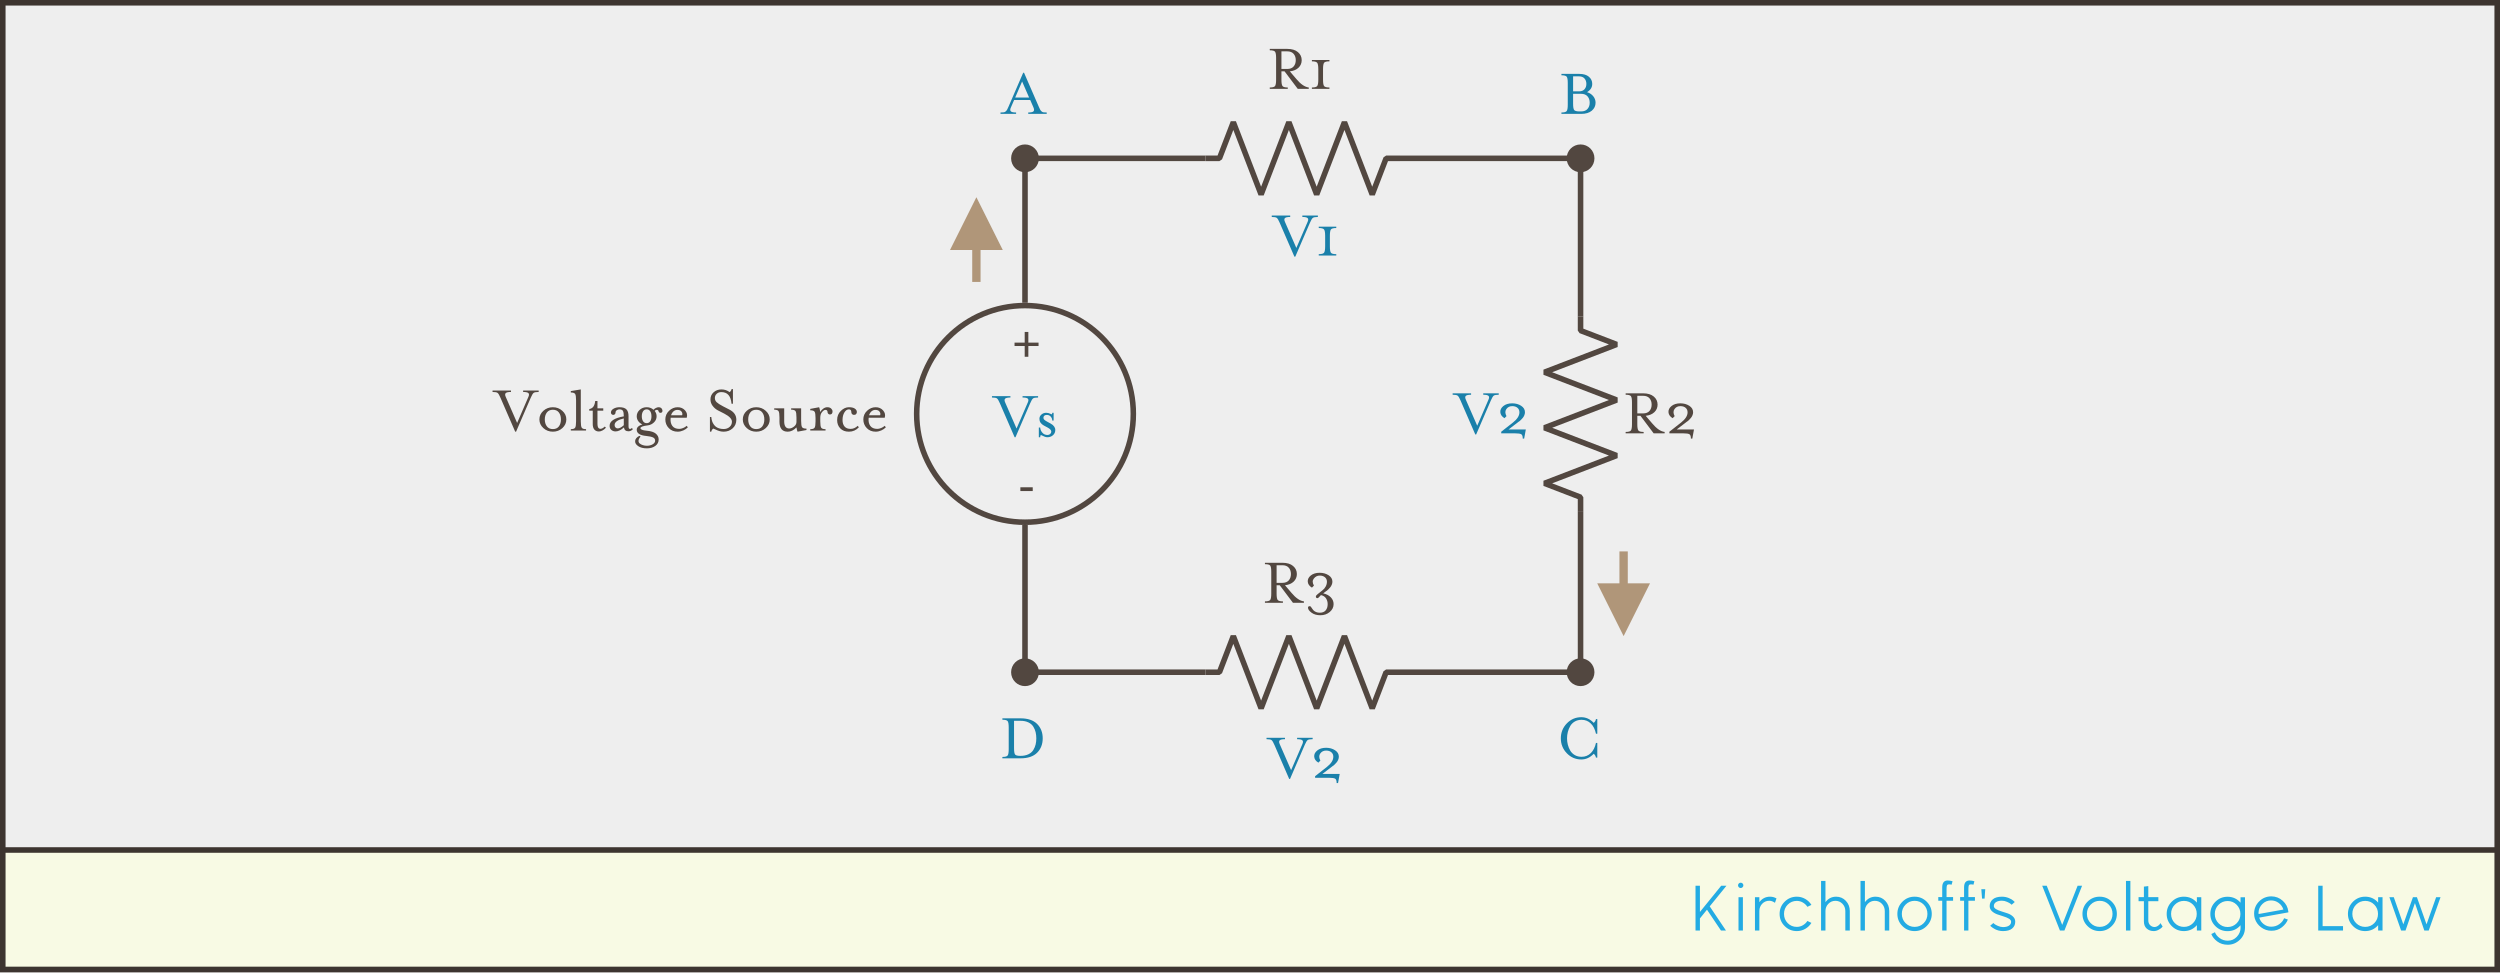
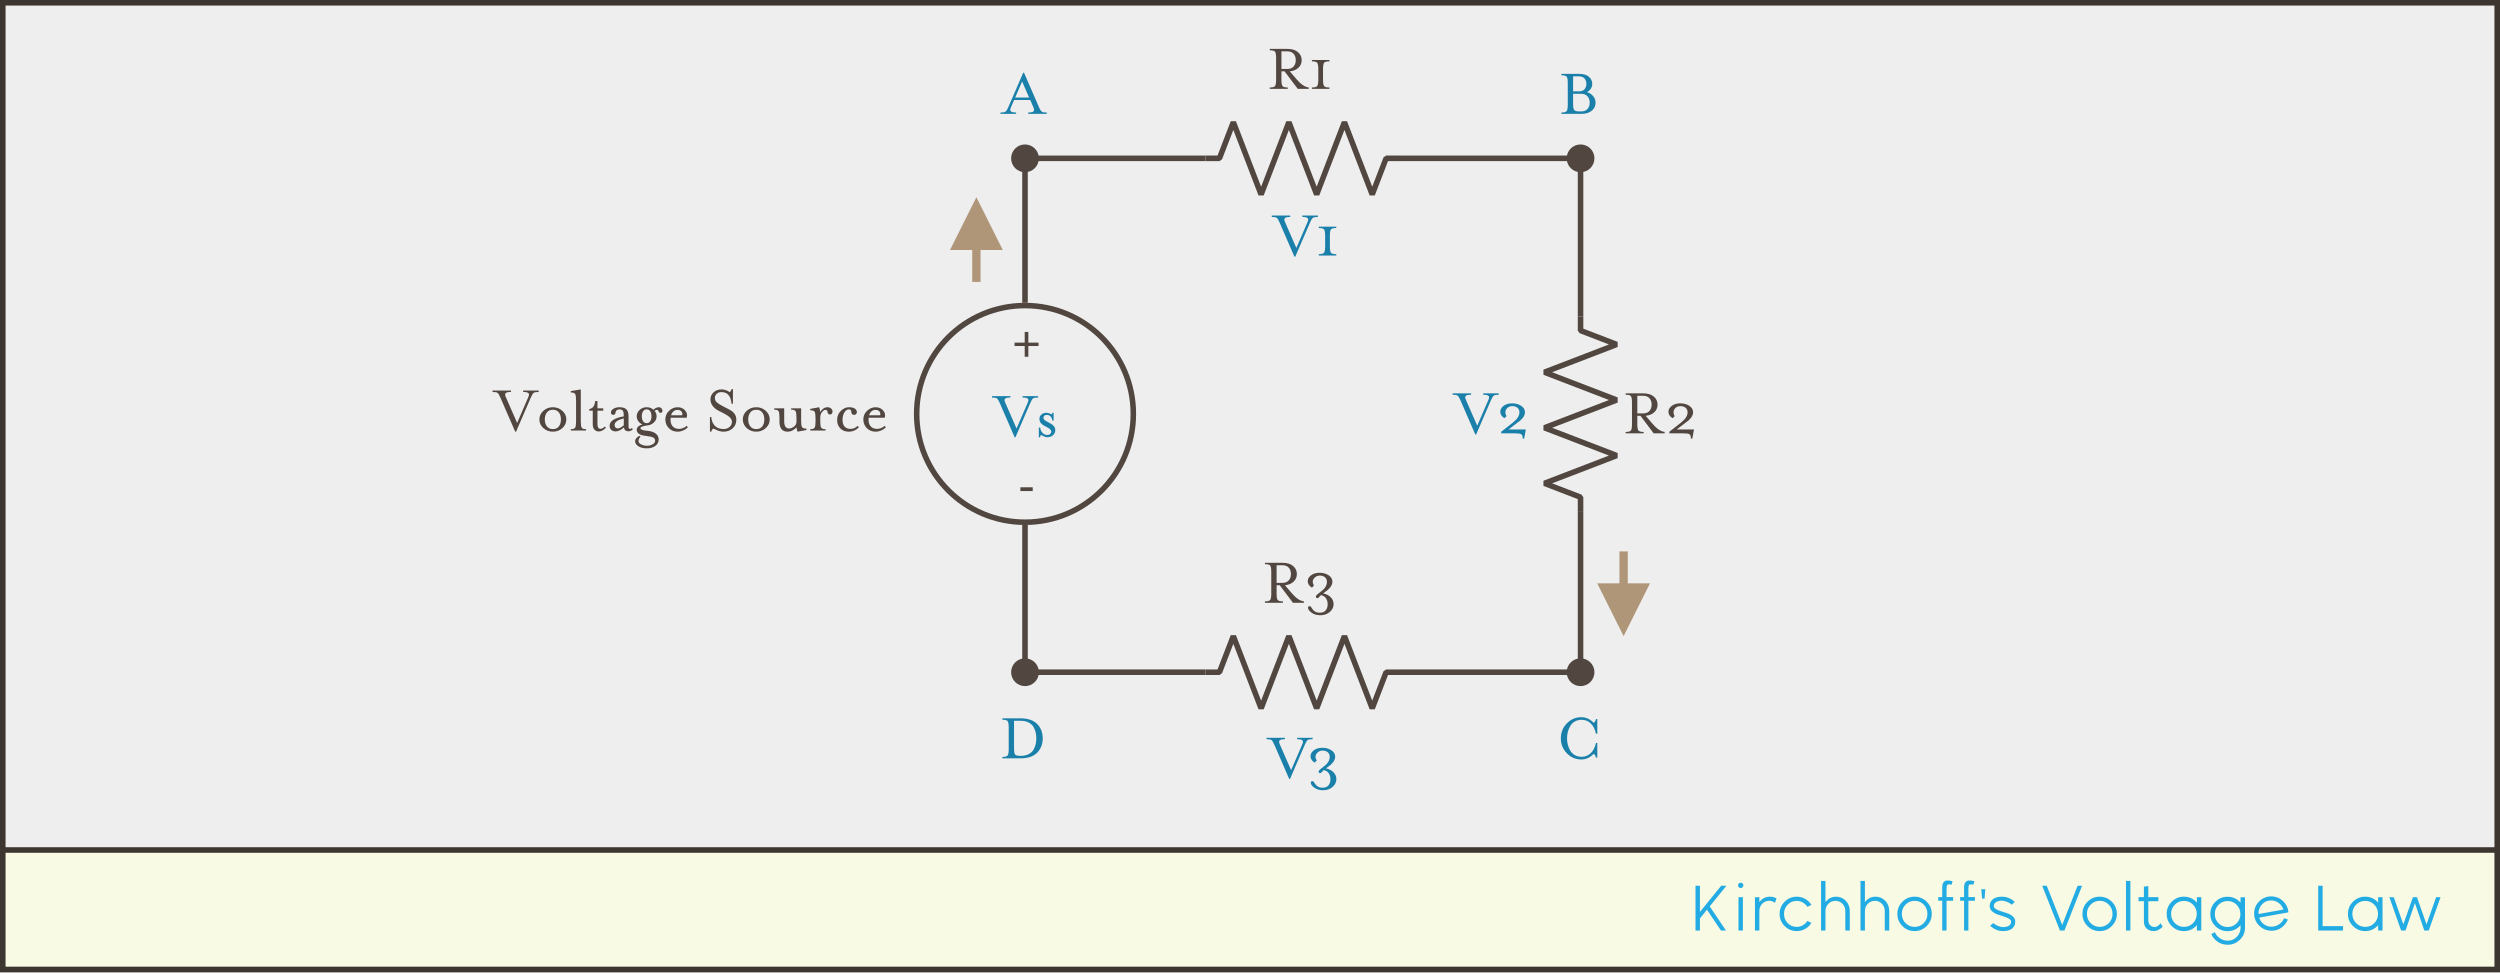
<svg xmlns="http://www.w3.org/2000/svg" width="900px" height="350px" viewBox="0 0 900 350" version="1.1">
  <g id="Kirchhoffs_Voltage_Law" stroke="none" stroke-width="1" fill="none" fill-rule="evenodd">
    <g id="Illustration_Frame">
      <rect id="Rectangle" stroke="#3D3530" stroke-width="2" fill="#EEEEEE" x="1" y="1" width="898" height="348" />
      <rect id="Rectangle-Copy" stroke="#3D3530" stroke-width="2" fill="#F8FAE4" x="1" y="306" width="898" height="43" />
      <path d="M611.971,335 L611.971,330.632 L614.515,327.488 L619.555,335 L621.355,335 L615.499,326.288 L621.523,318.872 L619.627,318.872 L611.971,328.304 L611.971,318.872 L610.387,318.872 L610.387,335 L611.971,335 Z M626.653,319.688 C626.925,319.688 627.149,319.592 627.325,319.4 C627.517,319.208 627.613,318.984 627.613,318.728 C627.613,318.472 627.521,318.248 627.337,318.056 C627.153,317.864 626.925,317.768 626.653,317.768 C626.381,317.768 626.153,317.864 625.969,318.056 C625.785,318.248 625.693,318.472 625.693,318.728 C625.693,318.984 625.785,319.208 625.969,319.4 C626.153,319.592 626.381,319.688 626.653,319.688 Z M627.445,335 L627.445,323 L625.861,323 L625.861,335 L627.445,335 Z M633.368,335 L633.368,327.968 C633.368,326.928 633.712,326.052 634.4,325.34 C635.088,324.628 635.936,324.272 636.944,324.272 C637.632,324.272 638.312,324.52 638.984,325.016 L638.984,325.016 L639.536,323.432 C638.832,323.016 638.056,322.808 637.208,322.808 C635.624,322.808 634.344,323.464 633.368,324.776 L633.368,324.776 L633.368,323 L631.784,323 L631.784,335 L633.368,335 Z M646.851,335.192 C647.939,335.192 648.951,334.924 649.887,334.388 C650.823,333.852 651.563,333.136 652.107,332.24 L652.107,332.24 L650.667,331.544 C650.235,332.2 649.683,332.72 649.011,333.104 C648.339,333.488 647.619,333.68 646.851,333.68 C645.555,333.68 644.463,333.228 643.575,332.324 C642.687,331.42 642.243,330.312 642.243,329 C642.243,327.688 642.687,326.58 643.575,325.676 C644.463,324.772 645.555,324.32 646.851,324.32 C647.619,324.32 648.339,324.512 649.011,324.896 C649.683,325.28 650.235,325.8 650.667,326.456 L650.667,326.456 L652.107,325.76 C651.563,324.864 650.823,324.148 649.887,323.612 C648.951,323.076 647.939,322.808 646.851,322.808 C645.139,322.808 643.679,323.412 642.471,324.62 C641.263,325.828 640.659,327.288 640.659,329 C640.659,330.712 641.263,332.172 642.471,333.38 C643.679,334.588 645.139,335.192 646.851,335.192 Z M657.165,335 L657.165,327.968 C657.165,326.944 657.513,326.076 658.209,325.364 C658.905,324.652 659.749,324.296 660.741,324.296 C661.749,324.296 662.597,324.652 663.285,325.364 C663.973,326.076 664.317,326.952 664.317,327.992 L664.317,327.992 L664.317,335 L665.925,335 L665.925,327.968 C665.925,326.528 665.453,325.308 664.509,324.308 C663.565,323.308 662.397,322.808 661.005,322.808 C659.421,322.808 658.141,323.464 657.165,324.776 L657.165,324.776 L657.165,317.144 L655.581,317.144 L655.581,335 L657.165,335 Z M671.368,335 L671.368,327.968 C671.368,326.944 671.716,326.076 672.412,325.364 C673.108,324.652 673.952,324.296 674.944,324.296 C675.952,324.296 676.8,324.652 677.488,325.364 C678.176,326.076 678.52,326.952 678.52,327.992 L678.52,327.992 L678.52,335 L680.128,335 L680.128,327.968 C680.128,326.528 679.656,325.308 678.712,324.308 C677.768,323.308 676.6,322.808 675.208,322.808 C673.624,322.808 672.344,323.464 671.368,324.776 L671.368,324.776 L671.368,317.144 L669.784,317.144 L669.784,335 L671.368,335 Z M689.243,335.192 C690.955,335.192 692.411,334.584 693.611,333.368 C694.827,332.152 695.435,330.696 695.435,329 C695.435,327.288 694.831,325.828 693.623,324.62 C692.415,323.412 690.955,322.808 689.243,322.808 C687.531,322.808 686.071,323.412 684.863,324.62 C683.655,325.828 683.051,327.288 683.051,329 C683.051,330.712 683.655,332.172 684.863,333.38 C686.071,334.588 687.531,335.192 689.243,335.192 Z M689.267,333.68 C687.987,333.68 686.899,333.228 686.003,332.324 C685.107,331.42 684.659,330.312 684.659,329 C684.659,327.688 685.107,326.576 686.003,325.664 C686.899,324.752 687.987,324.296 689.267,324.296 C690.563,324.296 691.655,324.752 692.543,325.664 C693.431,326.576 693.875,327.688 693.875,329 C693.875,330.312 693.431,331.42 692.543,332.324 C691.655,333.228 690.563,333.68 689.267,333.68 Z M700.757,335 L700.757,324.272 L703.109,324.272 L703.109,322.952 L700.757,322.952 L700.757,320.048 C700.757,319.392 700.813,318.948 700.925,318.716 C701.037,318.484 701.269,318.368 701.621,318.368 C701.941,318.368 702.261,318.408 702.581,318.488 L702.581,318.488 L702.917,317.264 L702.701,317.192 C702.557,317.144 702.337,317.096 702.041,317.048 C701.745,317 701.453,316.976 701.165,316.976 C699.853,316.976 699.197,317.808 699.197,319.472 L699.197,319.472 L699.197,322.952 L697.781,322.952 L697.781,324.272 L699.197,324.272 L699.197,335 L700.757,335 Z M708.624,335 L708.624,324.272 L710.976,324.272 L710.976,322.952 L708.624,322.952 L708.624,320.048 C708.624,319.392 708.68,318.948 708.792,318.716 C708.904,318.484 709.136,318.368 709.488,318.368 C709.808,318.368 710.128,318.408 710.448,318.488 L710.448,318.488 L710.784,317.264 L710.568,317.192 C710.424,317.144 710.204,317.096 709.908,317.048 C709.612,317 709.32,316.976 709.032,316.976 C707.72,316.976 707.064,317.808 707.064,319.472 L707.064,319.472 L707.064,322.952 L705.648,322.952 L705.648,324.272 L707.064,324.272 L707.064,335 L708.624,335 Z M714.451,323.504 L714.691,320.12 L713.275,320.12 L713.539,323.504 L714.451,323.504 Z M721.069,335.192 C722.541,335.192 723.645,334.88 724.381,334.256 C725.117,333.632 725.485,332.816 725.485,331.808 C725.485,331.088 725.221,330.476 724.693,329.972 C724.165,329.468 723.521,329.084 722.761,328.82 C722.001,328.556 721.245,328.312 720.493,328.088 C719.741,327.864 719.101,327.596 718.573,327.284 C718.045,326.972 717.781,326.6 717.781,326.168 C717.781,325.56 718.049,325.088 718.585,324.752 C719.121,324.416 719.821,324.248 720.685,324.248 C721.293,324.248 721.901,324.384 722.509,324.656 C723.117,324.928 723.521,325.144 723.721,325.304 C723.921,325.464 724.077,325.6 724.189,325.712 L724.189,325.712 L725.317,324.728 L724.813,324.248 C724.477,323.928 723.925,323.608 723.157,323.288 C722.389,322.968 721.573,322.808 720.709,322.808 C719.253,322.808 718.153,323.124 717.409,323.756 C716.665,324.388 716.293,325.2 716.293,326.192 C716.293,326.912 716.557,327.52 717.085,328.016 C717.613,328.512 718.257,328.896 719.017,329.168 C719.777,329.44 720.533,329.688 721.285,329.912 C722.037,330.136 722.677,330.404 723.205,330.716 C723.733,331.028 723.997,331.4 723.997,331.832 C723.997,332.44 723.733,332.912 723.205,333.248 C722.677,333.584 721.973,333.752 721.093,333.752 C720.501,333.752 719.901,333.616 719.293,333.344 C718.685,333.072 718.281,332.856 718.081,332.696 C717.881,332.536 717.725,332.4 717.613,332.288 L717.613,332.288 L716.485,333.248 L716.677,333.464 C716.805,333.592 717.005,333.752 717.277,333.944 C717.549,334.136 717.857,334.324 718.201,334.508 C718.545,334.692 718.973,334.852 719.485,334.988 C719.997,335.124 720.525,335.192 721.069,335.192 Z M743.187,335 L749.547,318.872 L747.939,318.872 L742.395,332.96 L736.827,318.872 L735.195,318.872 L741.579,335 L743.187,335 Z M755.877,335.192 C757.589,335.192 759.045,334.584 760.245,333.368 C761.461,332.152 762.069,330.696 762.069,329 C762.069,327.288 761.465,325.828 760.257,324.62 C759.049,323.412 757.589,322.808 755.877,322.808 C754.165,322.808 752.705,323.412 751.497,324.62 C750.289,325.828 749.685,327.288 749.685,329 C749.685,330.712 750.289,332.172 751.497,333.38 C752.705,334.588 754.165,335.192 755.877,335.192 Z M755.901,333.68 C754.621,333.68 753.533,333.228 752.637,332.324 C751.741,331.42 751.293,330.312 751.293,329 C751.293,327.688 751.741,326.576 752.637,325.664 C753.533,324.752 754.621,324.296 755.901,324.296 C757.197,324.296 758.289,324.752 759.177,325.664 C760.065,326.576 760.509,327.688 760.509,329 C760.509,330.312 760.065,331.42 759.177,332.324 C758.289,333.228 757.197,333.68 755.901,333.68 Z M766.936,335 L766.936,317.144 L765.352,317.144 L765.352,335 L766.936,335 Z M775.355,335.192 C775.947,335.192 776.523,335.036 777.083,334.724 C777.643,334.412 778.003,334.168 778.163,333.992 C778.323,333.816 778.451,333.664 778.547,333.536 L778.547,333.536 L777.755,332.312 C777.755,332.376 777.671,332.516 777.503,332.732 C777.335,332.948 777.075,333.168 776.723,333.392 C776.371,333.616 776.011,333.728 775.643,333.728 C775.051,333.728 774.527,333.512 774.071,333.08 C773.615,332.648 773.387,332.064 773.387,331.328 L773.387,331.328 L773.387,324.44 L777.011,324.44 L777.011,322.976 L773.387,322.976 L773.387,318.992 L771.803,319.184 L771.803,322.976 L769.883,322.976 L769.883,324.44 L771.803,324.44 L771.803,331.688 C771.803,332.824 772.143,333.692 772.823,334.292 C773.503,334.892 774.347,335.192 775.355,335.192 Z M786.197,335.192 C788.085,335.192 789.645,334.48 790.877,333.056 L790.877,333.056 L790.877,335 L792.461,335 L792.461,323 L790.877,323 L790.877,324.944 C789.661,323.52 788.101,322.808 786.197,322.808 C784.485,322.808 783.025,323.412 781.817,324.62 C780.609,325.828 780.005,327.288 780.005,329 C780.005,330.712 780.609,332.172 781.817,333.38 C783.025,334.588 784.485,335.192 786.197,335.192 Z M786.221,333.68 C784.941,333.68 783.849,333.228 782.945,332.324 C782.041,331.42 781.589,330.312 781.589,329 C781.589,327.688 782.041,326.58 782.945,325.676 C783.849,324.772 784.941,324.32 786.221,324.32 C787.517,324.32 788.609,324.772 789.497,325.676 C790.385,326.58 790.829,327.688 790.829,329 C790.829,330.312 790.385,331.42 789.497,332.324 C788.609,333.228 787.517,333.68 786.221,333.68 Z M802.008,340.112 C803.64,340.112 805.076,339.524 806.316,338.348 C807.556,337.172 808.184,335.712 808.2,333.968 L808.2,333.968 L808.2,323.024 L806.592,323.024 L806.592,324.968 C805.36,323.544 803.8,322.832 801.912,322.832 C800.2,322.832 798.74,323.436 797.532,324.644 C796.324,325.852 795.72,327.312 795.72,329.024 C795.72,330.736 796.324,332.196 797.532,333.404 C798.74,334.612 800.2,335.216 801.912,335.216 C803.816,335.216 805.376,334.504 806.592,333.08 L806.592,333.08 L806.592,333.968 L806.616,333.968 C806.6,335.216 806.148,336.308 805.26,337.244 C804.372,338.18 803.288,338.648 802.008,338.648 C800.92,338.648 799.952,338.344 799.104,337.736 C798.256,337.128 797.68,336.416 797.376,335.6 L797.376,335.6 L796.08,336.248 C796.448,337.24 797.156,338.132 798.204,338.924 C799.252,339.716 800.52,340.112 802.008,340.112 Z M801.936,333.728 C800.656,333.728 799.568,333.276 798.672,332.372 C797.776,331.468 797.328,330.36 797.328,329.048 C797.328,327.736 797.776,326.628 798.672,325.724 C799.568,324.82 800.656,324.368 801.936,324.368 C803.232,324.368 804.324,324.82 805.212,325.724 C806.1,326.628 806.544,327.736 806.544,329.048 C806.544,330.36 806.1,331.468 805.212,332.372 C804.324,333.276 803.232,333.728 801.936,333.728 Z M817.675,335.072 C819.147,335.088 820.415,334.672 821.479,333.824 C822.543,332.976 823.259,332.048 823.627,331.04 L823.627,331.04 L822.283,330.56 C821.979,331.376 821.403,332.088 820.555,332.696 C819.707,333.304 818.747,333.608 817.675,333.608 C816.683,333.624 815.779,333.324 814.963,332.708 C814.147,332.092 813.603,331.304 813.331,330.344 L813.331,330.344 L823.819,328.448 C823.819,328.32 823.811,328.216 823.795,328.136 C823.619,326.6 822.947,325.312 821.779,324.272 C820.611,323.232 819.243,322.704 817.675,322.688 C815.947,322.704 814.483,323.312 813.283,324.512 C812.083,325.712 811.483,327.176 811.483,328.904 C811.483,329.528 811.563,330.104 811.723,330.632 C812.123,331.928 812.879,332.992 813.991,333.824 C815.103,334.656 816.331,335.072 817.675,335.072 Z M813.091,329.048 C813.091,328.968 813.087,328.868 813.079,328.748 C813.071,328.628 813.067,328.544 813.067,328.496 C813.131,327.312 813.591,326.296 814.447,325.448 C815.303,324.6 816.331,324.168 817.531,324.152 C818.555,324.136 819.483,324.436 820.315,325.052 C821.147,325.668 821.715,326.464 822.019,327.44 L822.019,327.44 L813.091,329.048 Z M843.488,335 L843.488,333.416 L836.144,333.416 L836.144,318.872 L834.56,318.872 L834.56,335 L843.488,335 Z M851.451,335.192 C853.339,335.192 854.899,334.48 856.131,333.056 L856.131,333.056 L856.131,335 L857.715,335 L857.715,323 L856.131,323 L856.131,324.944 C854.915,323.52 853.355,322.808 851.451,322.808 C849.739,322.808 848.279,323.412 847.071,324.62 C845.863,325.828 845.259,327.288 845.259,329 C845.259,330.712 845.863,332.172 847.071,333.38 C848.279,334.588 849.739,335.192 851.451,335.192 Z M851.475,333.68 C850.195,333.68 849.103,333.228 848.199,332.324 C847.295,331.42 846.843,330.312 846.843,329 C846.843,327.688 847.295,326.58 848.199,325.676 C849.103,324.772 850.195,324.32 851.475,324.32 C852.771,324.32 853.863,324.772 854.751,325.676 C855.639,326.58 856.083,327.688 856.083,329 C856.083,330.312 855.639,331.42 854.751,332.324 C853.863,333.228 852.771,333.68 851.475,333.68 Z M865.989,335 L869.373,325.112 L872.757,335 L874.341,335 L878.589,323 L877.005,323 L873.549,332.768 L870.093,323 L868.653,323 L865.197,332.768 L861.765,323 L860.181,323 L864.405,335 L865.989,335 Z" id="Kirchhoff'sVoltageLaw" fill="#23ABE3" fill-rule="nonzero" />
    </g>
    <g transform="translate(177, 15)">
      <path id="Line-11-Copy-5" d="M174.5,56 L184,75 L176,75 L176,86.5 L173,86.5 L173,75 L165,75 L174.5,56 Z" fill="#B09679" fill-rule="nonzero" />
      <path id="Line-11-Copy-8" d="M409,183.5 L409,195 L417,195 L407.5,214 L398,195 L406,195 L406,183.5 L409,183.5 Z" fill="#B09679" fill-rule="nonzero" />
      <g id="V1" transform="translate(280, 60)" fill="#1A80AA" fill-rule="nonzero">
        <path d="M9.3,17.408 L14.58,5.192 C14.98,4.264 15.32,3.684 15.6,3.452 C15.88,3.22 16.492,3.104 17.436,3.104 L17.436,3.104 L17.436,2.6 L11.844,2.6 L11.844,3.104 C12.836,3.104 13.472,3.244 13.752,3.524 C14.032,3.804 14.02,4.272 13.716,4.928 L13.716,4.928 L9.684,14.264 L5.604,4.928 C5.3,4.272 5.288,3.804 5.568,3.524 C5.848,3.244 6.484,3.104 7.476,3.104 L7.476,3.104 L7.476,2.6 L0.828,2.6 L0.828,3.104 C1.772,3.104 2.384,3.22 2.664,3.452 C2.944,3.684 3.284,4.264 3.684,5.192 L3.684,5.192 L8.988,17.408 L9.3,17.408 Z M24.06,17 L24.06,16.496 C23.052,16.496 22.416,16.332 22.152,16.004 C21.888,15.676 21.756,14.904 21.756,13.688 L21.756,13.688 L21.756,9.896 C21.756,8.68 21.888,7.908 22.152,7.58 C22.416,7.252 23.052,7.088 24.06,7.088 L24.06,7.088 L24.06,6.608 L17.748,6.608 L17.748,7.088 C18.74,7.088 19.372,7.256 19.644,7.592 C19.916,7.928 20.052,8.696 20.052,9.896 L20.052,9.896 L20.052,13.688 C20.052,14.888 19.916,15.656 19.644,15.992 C19.372,16.328 18.74,16.496 17.748,16.496 L17.748,16.496 L17.748,17 L24.06,17 Z" />
      </g>
      <g id="V3" transform="translate(278, 248)" fill="#1A80AA" fill-rule="nonzero">
-         <path d="M9.416,17.408 L14.696,5.192 C15.096,4.264 15.436,3.684 15.716,3.452 C15.996,3.22 16.608,3.104 17.552,3.104 L17.552,3.104 L17.552,2.6 L11.96,2.6 L11.96,3.104 C12.952,3.104 13.588,3.244 13.868,3.524 C14.148,3.804 14.136,4.272 13.832,4.928 L13.832,4.928 L9.8,14.264 L5.72,4.928 C5.416,4.272 5.404,3.804 5.684,3.524 C5.964,3.244 6.6,3.104 7.592,3.104 L7.592,3.104 L7.592,2.6 L0.944,2.6 L0.944,3.104 C1.888,3.104 2.5,3.22 2.78,3.452 C3.06,3.684 3.4,4.264 3.8,5.192 L3.8,5.192 L9.104,17.408 L9.416,17.408 Z M26.696,18.896 L27.296,15.608 L21.08,15.608 L24.776,12.776 L25.016,12.632 C25.16,12.52 25.34,12.356 25.556,12.14 C25.772,11.924 25.988,11.688 26.204,11.432 C26.42,11.176 26.604,10.864 26.756,10.496 C26.908,10.128 26.984,9.768 26.984,9.416 C26.984,8.456 26.528,7.68 25.616,7.088 C24.704,6.496 23.632,6.2 22.4,6.2 C21.072,6.2 20.008,6.524 19.208,7.172 C18.408,7.82 18.044,8.572 18.116,9.428 C18.188,10.284 18.688,10.992 19.616,11.552 L19.616,11.552 L20.336,10.808 C19.808,9.816 19.792,8.968 20.288,8.264 C20.784,7.56 21.488,7.208 22.4,7.208 C23.184,7.208 23.812,7.408 24.284,7.808 C24.756,8.208 24.992,8.752 24.992,9.44 C24.992,10.656 24.224,11.872 22.688,13.088 L22.688,13.088 L18.44,16.424 L18.44,17 L23.384,17 C24.584,17 25.352,17.116 25.688,17.348 C26.024,17.58 26.192,18.096 26.192,18.896 L26.192,18.896 L26.696,18.896 Z" id="V2" />
+         <path d="M9.416,17.408 L14.696,5.192 C15.096,4.264 15.436,3.684 15.716,3.452 C15.996,3.22 16.608,3.104 17.552,3.104 L17.552,3.104 L17.552,2.6 L11.96,2.6 L11.96,3.104 C12.952,3.104 13.588,3.244 13.868,3.524 C14.148,3.804 14.136,4.272 13.832,4.928 L13.832,4.928 L9.8,14.264 L5.72,4.928 C5.416,4.272 5.404,3.804 5.684,3.524 C5.964,3.244 6.6,3.104 7.592,3.104 L7.592,3.104 L7.592,2.6 L0.944,2.6 L0.944,3.104 C1.888,3.104 2.5,3.22 2.78,3.452 C3.06,3.684 3.4,4.264 3.8,5.192 L3.8,5.192 L9.104,17.408 L9.416,17.408 Z M21.32,21.488 C22.664,21.488 23.796,21.096 24.716,20.312 C25.636,19.528 26.096,18.584 26.096,17.48 C26.096,16.552 25.76,15.736 25.088,15.032 C24.416,14.328 23.504,13.856 22.352,13.616 L22.352,13.616 L23.456,12.776 L23.696,12.632 C23.84,12.52 24.02,12.356 24.236,12.14 C24.452,11.924 24.668,11.688 24.884,11.432 C25.1,11.176 25.284,10.864 25.436,10.496 C25.588,10.128 25.664,9.768 25.664,9.416 C25.664,8.456 25.208,7.68 24.296,7.088 C23.384,6.496 22.312,6.2 21.08,6.2 C19.752,6.2 18.688,6.524 17.888,7.172 C17.088,7.82 16.724,8.572 16.796,9.428 C16.868,10.284 17.368,10.992 18.296,11.552 L18.296,11.552 L19.016,10.808 C18.44,9.816 18.432,8.968 18.992,8.264 C19.552,7.56 20.248,7.208 21.08,7.208 C21.864,7.208 22.496,7.408 22.976,7.808 C23.456,8.208 23.696,8.744 23.696,9.416 C23.696,10.008 23.548,10.58 23.252,11.132 C22.956,11.684 22.576,12.136 22.112,12.488 L22.112,12.488 L20.336,13.904 C19.92,14.208 19.712,14.504 19.712,14.792 C19.712,14.952 19.764,15.084 19.868,15.188 C19.972,15.292 20.088,15.344 20.216,15.344 C20.36,15.344 20.504,15.284 20.648,15.164 C20.792,15.044 20.948,14.884 21.116,14.684 C21.284,14.484 21.424,14.336 21.536,14.24 C22.368,14.416 22.98,14.808 23.372,15.416 C23.764,16.024 23.96,16.712 23.96,17.48 C23.96,18.408 23.724,19.156 23.252,19.724 C22.78,20.292 22.072,20.576 21.128,20.576 C20.152,20.576 19.368,20.264 18.776,19.64 C18.632,19.496 18.484,19.296 18.332,19.04 C18.18,18.784 18.044,18.584 17.924,18.44 C17.804,18.296 17.664,18.224 17.504,18.224 C17.088,18.224 16.88,18.408 16.88,18.776 C16.88,19.336 17.296,19.928 18.128,20.552 C18.96,21.176 20.024,21.488 21.32,21.488 Z" />
      </g>
      <g id="V2" transform="translate(345, 124)" fill="#1A80AA" fill-rule="nonzero">
        <path d="M9.416,17.408 L14.696,5.192 C15.096,4.264 15.436,3.684 15.716,3.452 C15.996,3.22 16.608,3.104 17.552,3.104 L17.552,3.104 L17.552,2.6 L11.96,2.6 L11.96,3.104 C12.952,3.104 13.588,3.244 13.868,3.524 C14.148,3.804 14.136,4.272 13.832,4.928 L13.832,4.928 L9.8,14.264 L5.72,4.928 C5.416,4.272 5.404,3.804 5.684,3.524 C5.964,3.244 6.6,3.104 7.592,3.104 L7.592,3.104 L7.592,2.6 L0.944,2.6 L0.944,3.104 C1.888,3.104 2.5,3.22 2.78,3.452 C3.06,3.684 3.4,4.264 3.8,5.192 L3.8,5.192 L9.104,17.408 L9.416,17.408 Z M26.696,18.896 L27.296,15.608 L21.08,15.608 L24.776,12.776 L25.016,12.632 C25.16,12.52 25.34,12.356 25.556,12.14 C25.772,11.924 25.988,11.688 26.204,11.432 C26.42,11.176 26.604,10.864 26.756,10.496 C26.908,10.128 26.984,9.768 26.984,9.416 C26.984,8.456 26.528,7.68 25.616,7.088 C24.704,6.496 23.632,6.2 22.4,6.2 C21.072,6.2 20.008,6.524 19.208,7.172 C18.408,7.82 18.044,8.572 18.116,9.428 C18.188,10.284 18.688,10.992 19.616,11.552 L19.616,11.552 L20.336,10.808 C19.808,9.816 19.792,8.968 20.288,8.264 C20.784,7.56 21.488,7.208 22.4,7.208 C23.184,7.208 23.812,7.408 24.284,7.808 C24.756,8.208 24.992,8.752 24.992,9.44 C24.992,10.656 24.224,11.872 22.688,13.088 L22.688,13.088 L18.44,16.424 L18.44,17 L23.384,17 C24.584,17 25.352,17.116 25.688,17.348 C26.024,17.58 26.192,18.096 26.192,18.896 L26.192,18.896 L26.696,18.896 Z" />
      </g>
      <g id="VS" transform="translate(180, 125)" fill="#1A80AA" fill-rule="nonzero">
        <path d="M8.576,17.408 L13.856,5.192 C14.256,4.264 14.596,3.684 14.876,3.452 C15.156,3.22 15.768,3.104 16.712,3.104 L16.712,3.104 L16.712,2.6 L11.12,2.6 L11.12,3.104 C12.112,3.104 12.748,3.244 13.028,3.524 C13.308,3.804 13.296,4.272 12.992,4.928 L12.992,4.928 L8.96,14.264 L4.88,4.928 C4.576,4.272 4.564,3.804 4.844,3.524 C5.124,3.244 5.76,3.104 6.752,3.104 L6.752,3.104 L6.752,2.6 L0.104,2.6 L0.104,3.104 C1.048,3.104 1.66,3.22 1.94,3.452 C2.22,3.684 2.56,4.264 2.96,5.192 L2.96,5.192 L8.264,17.408 L8.576,17.408 Z M17.48,17.408 C17.48,17.088 17.512,16.872 17.576,16.76 C17.64,16.648 17.752,16.62 17.912,16.676 C18.072,16.732 18.244,16.812 18.428,16.916 C18.612,17.02 18.856,17.128 19.16,17.24 C19.464,17.352 19.76,17.408 20.048,17.408 C20.848,17.408 21.524,17.164 22.076,16.676 C22.628,16.188 22.904,15.56 22.904,14.792 C22.904,13.88 22.352,13.112 21.248,12.488 L21.248,12.488 L20.096,11.864 C19.536,11.56 19.152,11.308 18.944,11.108 C18.736,10.908 18.632,10.672 18.632,10.4 C18.632,10.096 18.736,9.848 18.944,9.656 C19.152,9.464 19.456,9.368 19.856,9.368 C20.432,9.368 20.9,9.572 21.26,9.98 C21.62,10.388 21.8,10.856 21.8,11.384 L21.8,11.384 L22.304,11.384 L22.304,8.6 L21.8,8.6 C21.8,8.92 21.764,9.1 21.692,9.14 C21.62,9.18 21.488,9.144 21.296,9.032 C20.72,8.744 20.16,8.6 19.616,8.6 C18.976,8.6 18.412,8.808 17.924,9.224 C17.436,9.64 17.192,10.16 17.192,10.784 C17.192,11.808 17.72,12.608 18.776,13.184 L18.776,13.184 L20.12,13.904 C21.016,14.384 21.464,14.872 21.464,15.368 C21.464,15.704 21.332,15.992 21.068,16.232 C20.804,16.472 20.48,16.592 20.096,16.592 C19.312,16.592 18.68,16.3 18.2,15.716 C17.72,15.132 17.48,14.528 17.48,13.904 L17.48,13.904 L16.976,13.904 L16.976,17.408 L17.48,17.408 Z" id="Vs" />
      </g>
      <polyline id="Resistor" stroke="#524740" stroke-width="2" stroke-linejoin="bevel" points="257 42 262 42 267 29 277 55 287 29 297 55 307 29 317 55 322 42 327 42" />
      <g id="R1" transform="translate(279, 0)" fill="#524740" fill-rule="nonzero">
        <path d="M7.596,17 L7.596,16.496 C6.604,16.496 5.976,16.328 5.712,15.992 C5.448,15.656 5.316,14.888 5.316,13.688 L5.316,13.688 L5.316,10.688 L6.444,10.688 L11.196,17 L15.156,17 L15.156,16.496 C13.748,16.336 12.26,15.32 10.692,13.448 L10.692,13.448 L8.34,10.688 C9.668,10.544 10.712,10.104 11.472,9.368 C12.232,8.632 12.612,7.728 12.612,6.656 C12.612,5.488 12.156,4.52 11.244,3.752 C10.332,2.984 9.068,2.6 7.452,2.6 L7.452,2.6 L1.116,2.6 L1.116,3.104 C2.108,3.104 2.736,3.268 3,3.596 C3.264,3.924 3.396,4.688 3.396,5.888 L3.396,5.888 L3.396,13.688 C3.396,14.888 3.264,15.656 3,15.992 C2.736,16.328 2.108,16.496 1.116,16.496 L1.116,16.496 L1.116,17 L7.596,17 Z M7.428,9.824 L5.316,9.824 L5.316,3.488 L7.428,3.488 C8.42,3.488 9.176,3.784 9.696,4.376 C10.216,4.968 10.476,5.728 10.476,6.656 C10.476,7.584 10.216,8.344 9.696,8.936 C9.176,9.528 8.42,9.824 7.428,9.824 L7.428,9.824 Z M22.596,17 L22.596,16.496 C21.588,16.496 20.952,16.332 20.688,16.004 C20.424,15.676 20.292,14.904 20.292,13.688 L20.292,13.688 L20.292,9.896 C20.292,8.68 20.424,7.908 20.688,7.58 C20.952,7.252 21.588,7.088 22.596,7.088 L22.596,7.088 L22.596,6.608 L16.284,6.608 L16.284,7.088 C17.276,7.088 17.908,7.256 18.18,7.592 C18.452,7.928 18.588,8.696 18.588,9.896 L18.588,9.896 L18.588,13.688 C18.588,14.888 18.452,15.656 18.18,15.992 C17.908,16.328 17.276,16.496 16.284,16.496 L16.284,16.496 L16.284,17 L22.596,17 Z" />
      </g>
      <g id="R3" transform="translate(277, 185)" fill="#524740" fill-rule="nonzero">
        <path d="M7.856,17 L7.856,16.496 C6.864,16.496 6.236,16.328 5.972,15.992 C5.708,15.656 5.576,14.888 5.576,13.688 L5.576,13.688 L5.576,10.688 L6.704,10.688 L11.456,17 L15.416,17 L15.416,16.496 C14.008,16.336 12.52,15.32 10.952,13.448 L10.952,13.448 L8.6,10.688 C9.928,10.544 10.972,10.104 11.732,9.368 C12.492,8.632 12.872,7.728 12.872,6.656 C12.872,5.488 12.416,4.52 11.504,3.752 C10.592,2.984 9.328,2.6 7.712,2.6 L7.712,2.6 L1.376,2.6 L1.376,3.104 C2.368,3.104 2.996,3.268 3.26,3.596 C3.524,3.924 3.656,4.688 3.656,5.888 L3.656,5.888 L3.656,13.688 C3.656,14.888 3.524,15.656 3.26,15.992 C2.996,16.328 2.368,16.496 1.376,16.496 L1.376,16.496 L1.376,17 L7.856,17 Z M7.688,9.824 L5.576,9.824 L5.576,3.488 L7.688,3.488 C8.68,3.488 9.436,3.784 9.956,4.376 C10.476,4.968 10.736,5.728 10.736,6.656 C10.736,7.584 10.476,8.344 9.956,8.936 C9.436,9.528 8.68,9.824 7.688,9.824 L7.688,9.824 Z M21.32,21.488 C22.664,21.488 23.796,21.096 24.716,20.312 C25.636,19.528 26.096,18.584 26.096,17.48 C26.096,16.552 25.76,15.736 25.088,15.032 C24.416,14.328 23.504,13.856 22.352,13.616 L22.352,13.616 L23.456,12.776 L23.696,12.632 C23.84,12.52 24.02,12.356 24.236,12.14 C24.452,11.924 24.668,11.688 24.884,11.432 C25.1,11.176 25.284,10.864 25.436,10.496 C25.588,10.128 25.664,9.768 25.664,9.416 C25.664,8.456 25.208,7.68 24.296,7.088 C23.384,6.496 22.312,6.2 21.08,6.2 C19.752,6.2 18.688,6.524 17.888,7.172 C17.088,7.82 16.724,8.572 16.796,9.428 C16.868,10.284 17.368,10.992 18.296,11.552 L18.296,11.552 L19.016,10.808 C18.44,9.816 18.432,8.968 18.992,8.264 C19.552,7.56 20.248,7.208 21.08,7.208 C21.864,7.208 22.496,7.408 22.976,7.808 C23.456,8.208 23.696,8.744 23.696,9.416 C23.696,10.008 23.548,10.58 23.252,11.132 C22.956,11.684 22.576,12.136 22.112,12.488 L22.112,12.488 L20.336,13.904 C19.92,14.208 19.712,14.504 19.712,14.792 C19.712,14.952 19.764,15.084 19.868,15.188 C19.972,15.292 20.088,15.344 20.216,15.344 C20.36,15.344 20.504,15.284 20.648,15.164 C20.792,15.044 20.948,14.884 21.116,14.684 C21.284,14.484 21.424,14.336 21.536,14.24 C22.368,14.416 22.98,14.808 23.372,15.416 C23.764,16.024 23.96,16.712 23.96,17.48 C23.96,18.408 23.724,19.156 23.252,19.724 C22.78,20.292 22.072,20.576 21.128,20.576 C20.152,20.576 19.368,20.264 18.776,19.64 C18.632,19.496 18.484,19.296 18.332,19.04 C18.18,18.784 18.044,18.584 17.924,18.44 C17.804,18.296 17.664,18.224 17.504,18.224 C17.088,18.224 16.88,18.408 16.88,18.776 C16.88,19.336 17.296,19.928 18.128,20.552 C18.96,21.176 20.024,21.488 21.32,21.488 Z" />
      </g>
      <g id="R2" transform="translate(407, 124)" fill="#524740" fill-rule="nonzero">
        <path d="M7.712,17 L7.712,16.496 C6.72,16.496 6.092,16.328 5.828,15.992 C5.564,15.656 5.432,14.888 5.432,13.688 L5.432,13.688 L5.432,10.688 L6.56,10.688 L11.312,17 L15.272,17 L15.272,16.496 C13.864,16.336 12.376,15.32 10.808,13.448 L10.808,13.448 L8.456,10.688 C9.784,10.544 10.828,10.104 11.588,9.368 C12.348,8.632 12.728,7.728 12.728,6.656 C12.728,5.488 12.272,4.52 11.36,3.752 C10.448,2.984 9.184,2.6 7.568,2.6 L7.568,2.6 L1.232,2.6 L1.232,3.104 C2.224,3.104 2.852,3.268 3.116,3.596 C3.38,3.924 3.512,4.688 3.512,5.888 L3.512,5.888 L3.512,13.688 C3.512,14.888 3.38,15.656 3.116,15.992 C2.852,16.328 2.224,16.496 1.232,16.496 L1.232,16.496 L1.232,17 L7.712,17 Z M7.544,9.824 L5.432,9.824 L5.432,3.488 L7.544,3.488 C8.536,3.488 9.292,3.784 9.812,4.376 C10.332,4.968 10.592,5.728 10.592,6.656 C10.592,7.584 10.332,8.344 9.812,8.936 C9.292,9.528 8.536,9.824 7.544,9.824 L7.544,9.824 Z M25.232,18.896 L25.832,15.608 L19.616,15.608 L23.312,12.776 L23.552,12.632 C23.696,12.52 23.876,12.356 24.092,12.14 C24.308,11.924 24.524,11.688 24.74,11.432 C24.956,11.176 25.14,10.864 25.292,10.496 C25.444,10.128 25.52,9.768 25.52,9.416 C25.52,8.456 25.064,7.68 24.152,7.088 C23.24,6.496 22.168,6.2 20.936,6.2 C19.608,6.2 18.544,6.524 17.744,7.172 C16.944,7.82 16.58,8.572 16.652,9.428 C16.724,10.284 17.224,10.992 18.152,11.552 L18.152,11.552 L18.872,10.808 C18.344,9.816 18.328,8.968 18.824,8.264 C19.32,7.56 20.024,7.208 20.936,7.208 C21.72,7.208 22.348,7.408 22.82,7.808 C23.292,8.208 23.528,8.752 23.528,9.44 C23.528,10.656 22.76,11.872 21.224,13.088 L21.224,13.088 L16.976,16.424 L16.976,17 L21.92,17 C23.12,17 23.888,17.116 24.224,17.348 C24.56,17.58 24.728,18.096 24.728,18.896 L24.728,18.896 L25.232,18.896 Z" />
      </g>
      <polyline id="Resistor-Copy-5" stroke="#524740" stroke-width="2" stroke-linejoin="bevel" transform="translate(392, 134) rotate(90) translate(-392, -134) " points="357 134 362 134 367 121 377 147 387 121 397 147 407 121 417 147 422 134 427 134" />
      <polyline id="Resistor-Copy-2" stroke="#524740" stroke-width="2" stroke-linejoin="bevel" points="257 227 262 227 267 214 277 240 287 214 297 240 307 214 317 240 322 227 327 227" />
      <path d="M8.784,140.408 L14.064,128.192 C14.464,127.264 14.804,126.684 15.084,126.452 C15.364,126.22 15.976,126.104 16.92,126.104 L16.92,126.104 L16.92,125.6 L11.328,125.6 L11.328,126.104 C12.32,126.104 12.956,126.244 13.236,126.524 C13.516,126.804 13.504,127.272 13.2,127.928 L13.2,127.928 L9.168,137.264 L5.088,127.928 C4.784,127.272 4.772,126.804 5.052,126.524 C5.332,126.244 5.968,126.104 6.96,126.104 L6.96,126.104 L6.96,125.6 L0.312,125.6 L0.312,126.104 C1.256,126.104 1.868,126.22 2.148,126.452 C2.428,126.684 2.768,127.264 3.168,128.192 L3.168,128.192 L8.472,140.408 L8.784,140.408 Z M22.032,140.408 C23.36,140.408 24.5,139.976 25.452,139.112 C26.404,138.248 26.88,137.208 26.88,135.992 C26.88,134.776 26.4,133.744 25.44,132.896 C24.496,132.032 23.36,131.6 22.032,131.6 C20.704,131.6 19.564,132.028 18.612,132.884 C17.66,133.74 17.184,134.776 17.184,135.992 C17.184,137.208 17.66,138.248 18.612,139.112 C19.564,139.976 20.704,140.408 22.032,140.408 Z M22.032,139.472 C21.088,139.472 20.368,139.144 19.872,138.488 C19.376,137.832 19.128,137 19.128,135.992 C19.128,134.984 19.376,134.152 19.872,133.496 C20.368,132.84 21.088,132.512 22.032,132.512 C22.976,132.512 23.696,132.836 24.192,133.484 C24.688,134.132 24.936,134.968 24.936,135.992 C24.936,137.016 24.688,137.856 24.192,138.512 C23.696,139.152 22.976,139.472 22.032,139.472 Z M33.984,140 L33.984,139.496 C33.184,139.496 32.668,139.328 32.436,138.992 C32.204,138.656 32.088,137.888 32.088,136.688 L32.088,136.688 L32.088,125.192 L28.488,125.792 L28.488,126.296 C29.288,126.296 29.804,126.464 30.036,126.8 C30.268,127.136 30.384,127.904 30.384,129.104 L30.384,129.104 L30.384,136.688 C30.384,137.888 30.268,138.656 30.036,138.992 C29.804,139.328 29.288,139.496 28.488,139.496 L28.488,139.496 L28.488,140 L33.984,140 Z M38.616,140.336 C39.016,140.336 39.452,140.208 39.924,139.952 C40.396,139.696 40.8,139.368 41.136,138.968 L41.136,138.968 L40.728,138.56 C40.152,139.104 39.632,139.376 39.168,139.376 C38.448,139.376 38.088,138.8 38.088,137.648 L38.088,137.648 L38.088,132.848 L40.176,132.848 L40.176,132.008 L38.088,132.008 L38.088,129.368 L37.272,129.368 C37.176,130.2 36.968,130.856 36.648,131.336 C36.328,131.816 35.824,132.128 35.136,132.272 L35.136,132.272 L35.136,132.848 L36.384,132.848 L36.384,137.648 C36.384,138.544 36.584,139.216 36.984,139.664 C37.384,140.112 37.928,140.336 38.616,140.336 Z M44.616,140.312 C45.544,140.312 46.544,139.832 47.616,138.872 C47.744,139.8 48.288,140.264 49.248,140.264 C49.84,140.264 50.368,140.016 50.832,139.52 L50.832,139.52 L50.496,139.064 C50.256,139.304 50.032,139.424 49.824,139.424 C49.456,139.424 49.272,139.112 49.272,138.488 L49.272,138.488 L49.272,134.864 C49.272,133.712 49.016,132.88 48.504,132.368 C47.992,131.856 47.152,131.6 45.984,131.6 C45.184,131.6 44.476,131.78 43.86,132.14 C43.244,132.5 42.936,132.96 42.936,133.52 C42.936,133.76 43.016,133.96 43.176,134.12 C43.336,134.28 43.536,134.36 43.776,134.36 C44,134.36 44.192,134.28 44.352,134.12 C44.512,133.96 44.592,133.76 44.592,133.52 C44.592,133.168 44.74,132.888 45.036,132.68 C45.332,132.472 45.64,132.368 45.96,132.368 C46.616,132.368 47.048,132.552 47.256,132.92 C47.464,133.288 47.568,133.944 47.568,134.888 C44.16,135.48 42.456,136.616 42.456,138.296 C42.456,138.92 42.664,139.412 43.08,139.772 C43.496,140.132 44.008,140.312 44.616,140.312 Z M45.384,139.232 C45.064,139.232 44.796,139.12 44.58,138.896 C44.364,138.672 44.256,138.376 44.256,138.008 C44.256,136.936 45.36,136.144 47.568,135.632 L47.568,135.632 L47.568,138.08 C46.704,138.848 45.976,139.232 45.384,139.232 Z M55.872,146.408 C57.088,146.408 58.1,146.116 58.908,145.532 C59.716,144.948 60.12,144.168 60.12,143.192 C60.12,142.376 59.776,141.68 59.088,141.104 C58.4,140.528 57.288,140.176 55.752,140.048 C54.296,139.92 53.568,139.616 53.568,139.136 C53.568,138.672 54.464,138.336 56.256,138.128 C57.088,138.016 57.816,137.656 58.44,137.048 C59.064,136.44 59.376,135.712 59.376,134.864 C59.376,134.128 59.144,133.48 58.68,132.92 C58.936,132.664 59.184,132.536 59.424,132.536 C59.648,132.536 59.812,132.596 59.916,132.716 C60.02,132.836 60.084,132.964 60.108,133.1 C60.132,133.236 60.204,133.36 60.324,133.472 C60.444,133.584 60.624,133.632 60.864,133.616 C60.992,133.616 61.104,133.576 61.2,133.496 C61.488,133.272 61.56,132.936 61.416,132.488 C61.224,131.896 60.776,131.6 60.072,131.6 C59.8,131.6 59.484,131.688 59.124,131.864 C58.764,132.04 58.48,132.256 58.272,132.512 C57.584,131.904 56.76,131.6 55.8,131.6 C54.808,131.6 53.964,131.92 53.268,132.56 C52.572,133.2 52.224,133.968 52.224,134.864 C52.224,135.504 52.404,136.08 52.764,136.592 C53.124,137.104 53.616,137.504 54.24,137.792 C52.896,138.208 52.224,138.848 52.224,139.712 C52.224,140.976 53.36,141.72 55.632,141.944 C56.736,142.056 57.548,142.232 58.068,142.472 C58.588,142.712 58.848,143.096 58.848,143.624 C58.848,144.168 58.548,144.612 57.948,144.956 C57.348,145.3 56.656,145.472 55.872,145.472 C55.376,145.472 54.9,145.4 54.444,145.256 C53.988,145.112 53.604,144.912 53.292,144.656 C52.98,144.4 52.84,144.052 52.872,143.612 C52.904,143.172 53.152,142.688 53.616,142.16 L53.616,142.16 L53.184,141.896 C52.224,142.392 51.712,143 51.648,143.72 C51.584,144.44 51.948,145.068 52.74,145.604 C53.532,146.14 54.576,146.408 55.872,146.408 Z M55.8,137.336 C55.24,137.336 54.808,137.108 54.504,136.652 C54.2,136.196 54.048,135.6 54.048,134.864 C54.048,134.128 54.2,133.528 54.504,133.064 C54.808,132.6 55.24,132.368 55.8,132.368 C56.36,132.368 56.788,132.6 57.084,133.064 C57.38,133.528 57.528,134.128 57.528,134.864 C57.528,135.6 57.376,136.2 57.072,136.664 C56.784,137.112 56.36,137.336 55.8,137.336 Z M66.96,140.408 C67.632,140.408 68.304,140.26 68.976,139.964 C69.648,139.668 70.2,139.288 70.632,138.824 L70.632,138.824 L70.2,138.296 C69.864,138.616 69.44,138.88 68.928,139.088 C68.416,139.296 67.96,139.4 67.56,139.4 C66.376,139.4 65.524,139.028 65.004,138.284 C64.484,137.54 64.296,136.576 64.44,135.392 L64.44,135.392 L70.224,135.392 C70.512,134.384 70.312,133.5 69.624,132.74 C68.936,131.98 68.048,131.6 66.96,131.6 C65.808,131.6 64.78,132.024 63.876,132.872 C62.972,133.72 62.52,134.76 62.52,135.992 C62.52,137.224 62.936,138.268 63.768,139.124 C64.6,139.98 65.664,140.408 66.96,140.408 Z M68.568,134.504 L64.584,134.504 C64.76,133.912 65.052,133.44 65.46,133.088 C65.868,132.736 66.328,132.56 66.84,132.56 C67.56,132.56 68.068,132.772 68.364,133.196 C68.66,133.62 68.728,134.056 68.568,134.504 L68.568,134.504 Z M79.056,140.408 C79.152,139.96 79.384,139.584 79.752,139.28 C79.912,139.312 80.192,139.428 80.592,139.628 C80.992,139.828 81.44,140.008 81.936,140.168 C82.432,140.328 82.952,140.408 83.496,140.408 C84.776,140.408 85.86,140.008 86.748,139.208 C87.636,138.408 88.08,137.368 88.08,136.088 C88.08,134.504 87.24,133.288 85.56,132.44 L85.56,132.44 L83.28,131.264 C82.176,130.688 81.412,130.196 80.988,129.788 C80.564,129.38 80.352,128.88 80.352,128.288 C80.352,127.68 80.572,127.172 81.012,126.764 C81.452,126.356 82.008,126.152 82.68,126.152 C84.888,126.152 86.112,127.552 86.352,130.352 L86.352,130.352 L86.856,130.352 L86.856,125.072 L86.376,125.072 C86.28,125.504 86.048,125.872 85.68,126.176 C84.784,125.52 83.808,125.192 82.752,125.192 C81.6,125.192 80.648,125.536 79.896,126.224 C79.144,126.912 78.768,127.76 78.768,128.768 C78.768,129.632 79.024,130.408 79.536,131.096 C80.048,131.784 80.68,132.328 81.432,132.728 L81.432,132.728 L83.736,133.904 C85.576,134.864 86.496,135.832 86.496,136.808 C86.496,137.576 86.212,138.208 85.644,138.704 C85.076,139.2 84.36,139.448 83.496,139.448 C82.904,139.448 82.364,139.368 81.876,139.208 C81.388,139.048 80.996,138.848 80.7,138.608 C80.404,138.368 80.144,138.08 79.92,137.744 C79.696,137.408 79.532,137.104 79.428,136.832 C79.324,136.56 79.244,136.276 79.188,135.98 C79.132,135.684 79.1,135.484 79.092,135.38 C79.084,135.276 79.08,135.192 79.08,135.128 L79.08,135.128 L78.576,135.128 L78.576,140.408 L79.056,140.408 Z M95.256,140.408 C96.584,140.408 97.724,139.976 98.676,139.112 C99.628,138.248 100.104,137.208 100.104,135.992 C100.104,134.776 99.624,133.744 98.664,132.896 C97.72,132.032 96.584,131.6 95.256,131.6 C93.928,131.6 92.788,132.028 91.836,132.884 C90.884,133.74 90.408,134.776 90.408,135.992 C90.408,137.208 90.884,138.248 91.836,139.112 C92.788,139.976 93.928,140.408 95.256,140.408 Z M95.256,139.472 C94.312,139.472 93.592,139.144 93.096,138.488 C92.6,137.832 92.352,137 92.352,135.992 C92.352,134.984 92.6,134.152 93.096,133.496 C93.592,132.84 94.312,132.512 95.256,132.512 C96.2,132.512 96.92,132.836 97.416,133.484 C97.912,134.132 98.16,134.968 98.16,135.992 C98.16,137.016 97.912,137.856 97.416,138.512 C96.92,139.152 96.2,139.472 95.256,139.472 Z M110.112,140.408 L113.328,139.808 L113.328,139.304 C112.512,139.304 111.988,139.136 111.756,138.8 C111.524,138.464 111.408,137.696 111.408,136.496 L111.408,136.496 L111.408,132.008 L107.808,132.008 L107.808,132.488 C108.624,132.488 109.148,132.656 109.38,132.992 C109.612,133.328 109.728,134.096 109.728,135.296 L109.728,135.296 L109.728,136.88 C109.728,137.552 109.432,138.116 108.84,138.572 C108.248,139.028 107.68,139.256 107.136,139.256 C105.92,139.256 105.312,138.4 105.312,136.688 L105.312,136.688 L105.312,132.008 L101.712,132.008 L101.712,132.488 C102.512,132.488 103.028,132.656 103.26,132.992 C103.492,133.328 103.608,134.096 103.608,135.296 L103.608,135.296 L103.608,136.808 C103.608,139.208 104.6,140.408 106.584,140.408 C107.688,140.408 108.736,139.896 109.728,138.872 C109.856,139.64 109.984,140.152 110.112,140.408 L110.112,140.408 Z M120.192,140 L120.192,139.496 C119.392,139.496 118.876,139.328 118.644,138.992 C118.412,138.656 118.296,137.888 118.296,136.688 L118.296,136.688 L118.296,135.368 C118.296,134.52 118.512,133.84 118.944,133.328 C119.376,132.816 119.776,132.56 120.144,132.56 C120.656,132.56 120.912,132.824 120.912,133.352 C120.912,133.576 120.996,133.776 121.164,133.952 C121.332,134.128 121.528,134.216 121.752,134.216 C122.392,134.216 122.712,133.84 122.712,133.088 C122.712,132.736 122.548,132.4 122.22,132.08 C121.892,131.76 121.424,131.6 120.816,131.6 C120.336,131.6 119.856,131.768 119.376,132.104 C118.896,132.44 118.536,132.848 118.296,133.328 C118.168,132.48 118.032,131.904 117.888,131.6 L117.888,131.6 L114.696,132.2 L114.696,132.704 C115.496,132.704 116.012,132.872 116.244,133.208 C116.476,133.544 116.592,134.304 116.592,135.488 L116.592,135.488 L116.592,136.688 C116.592,137.888 116.476,138.656 116.244,138.992 C116.012,139.328 115.496,139.496 114.696,139.496 L114.696,139.496 L114.696,140 L120.192,140 Z M128.616,140.408 C130.024,140.408 131.216,139.88 132.192,138.824 L132.192,138.824 L131.784,138.296 C131,139.032 130.144,139.4 129.216,139.4 C128.256,139.4 127.532,139.116 127.044,138.548 C126.556,137.98 126.312,137.2 126.312,136.208 C126.312,135.12 126.536,134.208 126.984,133.472 C127.432,132.736 127.976,132.368 128.616,132.368 C129.192,132.368 129.48,132.712 129.48,133.4 C129.48,133.672 129.572,133.9 129.756,134.084 C129.94,134.268 130.16,134.36 130.416,134.36 C130.784,134.36 131.052,134.252 131.22,134.036 C131.388,133.82 131.472,133.584 131.472,133.328 C131.472,132.848 131.232,132.44 130.752,132.104 C130.272,131.768 129.56,131.6 128.616,131.6 C127.576,131.6 126.608,132.036 125.712,132.908 C124.816,133.78 124.368,134.88 124.368,136.208 C124.368,137.44 124.748,138.448 125.508,139.232 C126.268,140.016 127.304,140.408 128.616,140.408 Z M138.24,140.408 C138.912,140.408 139.584,140.26 140.256,139.964 C140.928,139.668 141.48,139.288 141.912,138.824 L141.912,138.824 L141.48,138.296 C141.144,138.616 140.72,138.88 140.208,139.088 C139.696,139.296 139.24,139.4 138.84,139.4 C137.656,139.4 136.804,139.028 136.284,138.284 C135.764,137.54 135.576,136.576 135.72,135.392 L135.72,135.392 L141.504,135.392 C141.792,134.384 141.592,133.5 140.904,132.74 C140.216,131.98 139.328,131.6 138.24,131.6 C137.088,131.6 136.06,132.024 135.156,132.872 C134.252,133.72 133.8,134.76 133.8,135.992 C133.8,137.224 134.216,138.268 135.048,139.124 C135.88,139.98 136.944,140.408 138.24,140.408 Z M139.848,134.504 L135.864,134.504 C136.04,133.912 136.332,133.44 136.74,133.088 C137.148,132.736 137.608,132.56 138.12,132.56 C138.84,132.56 139.348,132.772 139.644,133.196 C139.94,133.62 140.008,134.056 139.848,134.504 L139.848,134.504 Z" id="VoltageSource" fill="#524740" fill-rule="nonzero" />
      <path d="M188.8,26 L188.8,25.496 C187.808,25.496 187.172,25.356 186.892,25.076 C186.612,24.796 186.624,24.328 186.928,23.672 L186.928,23.672 L188.08,21.008 L193.888,21.008 L195.04,23.672 C195.328,24.328 195.336,24.796 195.064,25.076 C194.792,25.356 194.16,25.496 193.168,25.496 L193.168,25.496 L193.168,26 L199.816,26 L199.816,25.496 C199.304,25.496 198.912,25.476 198.64,25.436 C198.368,25.396 198.124,25.268 197.908,25.052 C197.692,24.836 197.54,24.64 197.452,24.464 C197.364,24.288 197.2,23.936 196.96,23.408 L196.96,23.408 L191.656,11.192 L191.344,11.192 L186.064,23.408 C185.824,23.936 185.66,24.288 185.572,24.464 C185.484,24.64 185.332,24.836 185.116,25.052 C184.9,25.268 184.652,25.396 184.372,25.436 C184.092,25.476 183.696,25.496 183.184,25.496 L183.184,25.496 L183.184,26 L188.8,26 Z M193.48,20.12 L188.464,20.12 L190.96,14.336 L193.48,20.12 Z" id="A" fill="#1A80AA" fill-rule="nonzero" />
      <path d="M392.244,26 C393.86,26 395.124,25.62 396.036,24.86 C396.948,24.1 397.404,23.136 397.404,21.968 C397.404,21.104 397.124,20.328 396.564,19.64 C396.004,18.952 395.26,18.464 394.332,18.176 C395.58,17.44 396.204,16.448 396.204,15.2 C396.204,14.16 395.8,13.3 394.992,12.62 C394.184,11.94 393.044,11.6 391.572,11.6 L391.572,11.6 L385.116,11.6 L385.116,12.104 C386.108,12.104 386.736,12.268 387,12.596 C387.264,12.924 387.396,13.688 387.396,14.888 L387.396,14.888 L387.396,22.688 C387.396,23.888 387.264,24.656 387,24.992 C386.736,25.328 386.108,25.496 385.116,25.496 L385.116,25.496 L385.116,26 L392.244,26 Z M391.452,17.888 L389.316,17.888 L389.316,12.488 L391.452,12.488 C392.316,12.488 392.972,12.744 393.42,13.256 C393.868,13.768 394.092,14.416 394.092,15.2 C394.092,15.984 393.868,16.628 393.42,17.132 C392.972,17.636 392.316,17.888 391.452,17.888 L391.452,17.888 Z M392.22,25.112 L391.596,25.112 C390.604,25.112 389.976,24.948 389.712,24.62 C389.448,24.292 389.316,23.528 389.316,22.328 L389.316,22.328 L389.316,18.776 L392.22,18.776 C393.212,18.776 393.972,19.076 394.5,19.676 C395.028,20.276 395.292,21.04 395.292,21.968 C395.292,22.88 395.028,23.632 394.5,24.224 C393.972,24.816 393.212,25.112 392.22,25.112 L392.22,25.112 Z" id="B" fill="#1A80AA" fill-rule="nonzero" />
      <path d="M190.36,258 C193.016,258 195.016,257.328 196.36,255.984 C197.704,254.64 198.376,252.912 198.376,250.8 C198.376,248.688 197.704,246.96 196.36,245.616 C195.016,244.272 193.016,243.6 190.36,243.6 L190.36,243.6 L183.856,243.6 L183.856,244.104 C184.848,244.104 185.476,244.268 185.74,244.596 C186.004,244.924 186.136,245.688 186.136,246.888 L186.136,246.888 L186.136,254.688 C186.136,255.888 186.004,256.656 185.74,256.992 C185.476,257.328 184.848,257.496 183.856,257.496 L183.856,257.496 L183.856,258 L190.36,258 Z M190.384,257.112 L190.288,257.112 C189.312,257.112 188.696,256.952 188.44,256.632 C188.184,256.312 188.056,255.544 188.056,254.328 L188.056,254.328 L188.056,244.488 L190.384,244.488 C191.488,244.488 192.436,244.68 193.228,245.064 C194.02,245.448 194.612,245.964 195.004,246.612 C195.396,247.26 195.672,247.924 195.832,248.604 C195.992,249.284 196.072,250.016 196.072,250.8 C196.072,251.584 195.992,252.316 195.832,252.996 C195.672,253.676 195.396,254.34 195.004,254.988 C194.612,255.636 194.02,256.152 193.228,256.536 C192.436,256.92 191.488,257.112 190.384,257.112 L190.384,257.112 Z" id="D" fill="#1A80AA" fill-rule="nonzero" />
      <path d="M392.268,258.408 C393.932,258.408 395.42,257.728 396.732,256.368 C397.148,256.656 397.42,257.112 397.548,257.736 L397.548,257.736 L398.028,257.736 L398.028,252.456 L397.548,252.456 C397.212,254.008 396.592,255.228 395.688,256.116 C394.784,257.004 393.676,257.448 392.364,257.448 C391.452,257.448 390.644,257.244 389.94,256.836 C389.236,256.428 388.688,255.892 388.296,255.228 C387.904,254.564 387.612,253.856 387.42,253.104 C387.228,252.352 387.132,251.584 387.132,250.8 C387.132,250.016 387.228,249.248 387.42,248.496 C387.612,247.744 387.904,247.032 388.296,246.36 C388.688,245.688 389.236,245.148 389.94,244.74 C390.644,244.332 391.452,244.128 392.364,244.128 C393.676,244.128 394.784,244.568 395.688,245.448 C396.592,246.328 397.212,247.56 397.548,249.144 L397.548,249.144 L398.028,249.144 L398.028,243.864 L397.548,243.864 C397.436,244.44 397.164,244.896 396.732,245.232 C395.452,243.872 393.964,243.192 392.268,243.192 C390.236,243.192 388.5,243.936 387.06,245.424 C385.62,246.912 384.9,248.704 384.9,250.8 C384.9,252.896 385.62,254.688 387.06,256.176 C388.5,257.664 390.236,258.408 392.268,258.408 Z" id="C" fill="#1A80AA" fill-rule="nonzero" />
      <circle id="Oval-2" fill="#524740" cx="192" cy="42" r="5" />
      <circle id="Oval-2-Copy" fill="#524740" cx="392" cy="42" r="5" />
      <circle id="Oval-2-Copy-6" fill="#524740" cx="392" cy="227" r="5" />
      <circle id="Oval-2-Copy-7" fill="#524740" cx="192" cy="227" r="5" />
      <g id="DC_Power" transform="translate(152, 42)">
        <circle id="Oval" stroke="#524740" stroke-width="2" cx="40" cy="92" r="39" />
        <text id="+" font-family="Lato-Regular, Lato" font-size="18" font-weight="normal" letter-spacing="0.9" fill="#524740">
          <tspan x="35.33" y="73">+</tspan>
        </text>
        <text id="-" font-family="Lato-Regular, Lato" font-size="18" font-weight="normal" letter-spacing="0.9" fill="#524740">
          <tspan x="37.207" y="124.5">-</tspan>
        </text>
        <polyline id="Path-5" stroke="#524740" stroke-width="2" points="40 52 40 0 105 0" />
      </g>
      <polyline id="Path-6" stroke="#524740" stroke-width="2" points="327 42 392 42 392 99" />
      <polyline id="Path-7" stroke="#524740" stroke-width="2" points="392 169 392 227 327 227" />
      <polyline id="Path-8" stroke="#524740" stroke-width="2" points="257 227 192 227 192 174" />
    </g>
  </g>
</svg>
